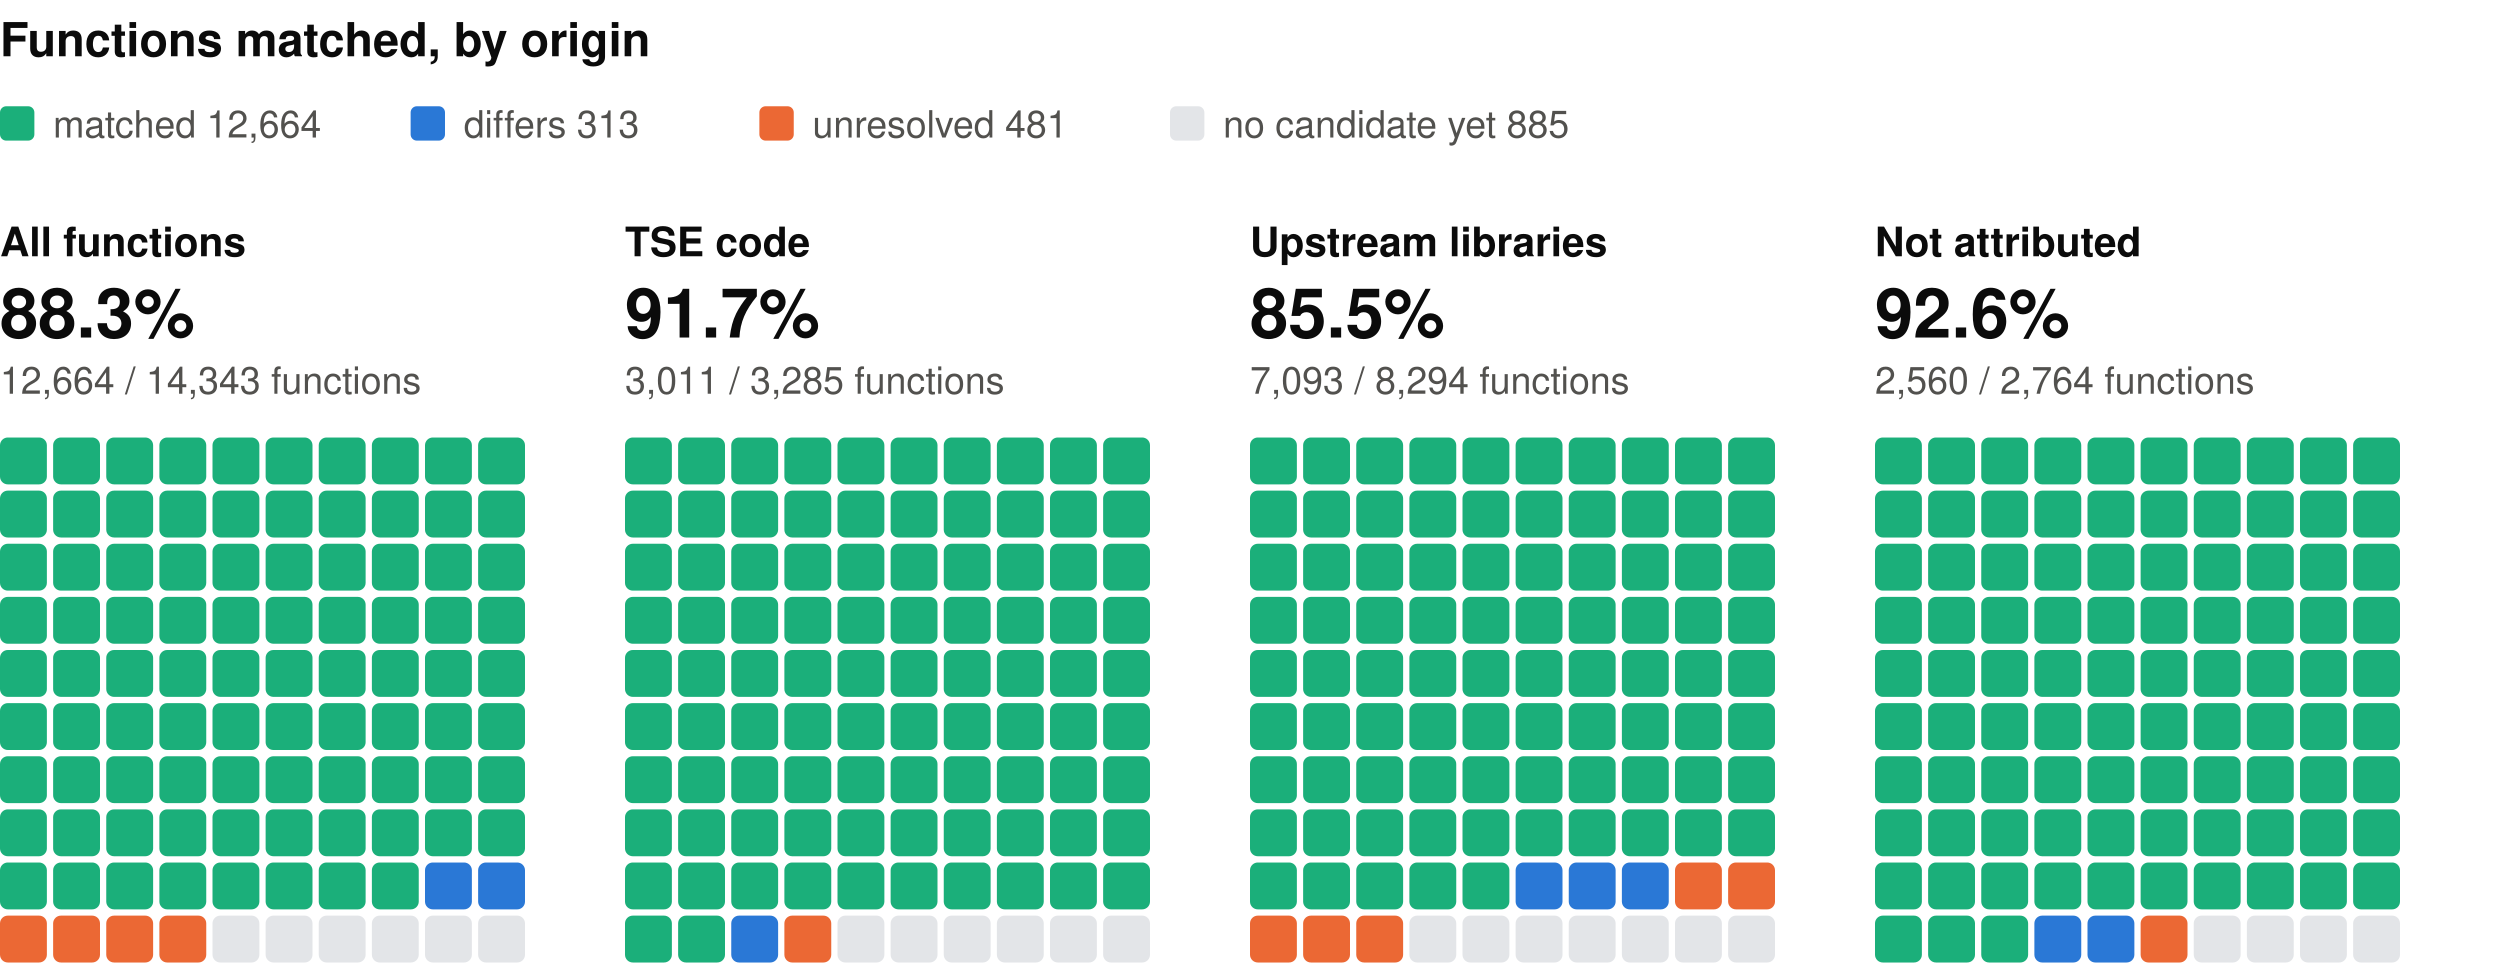
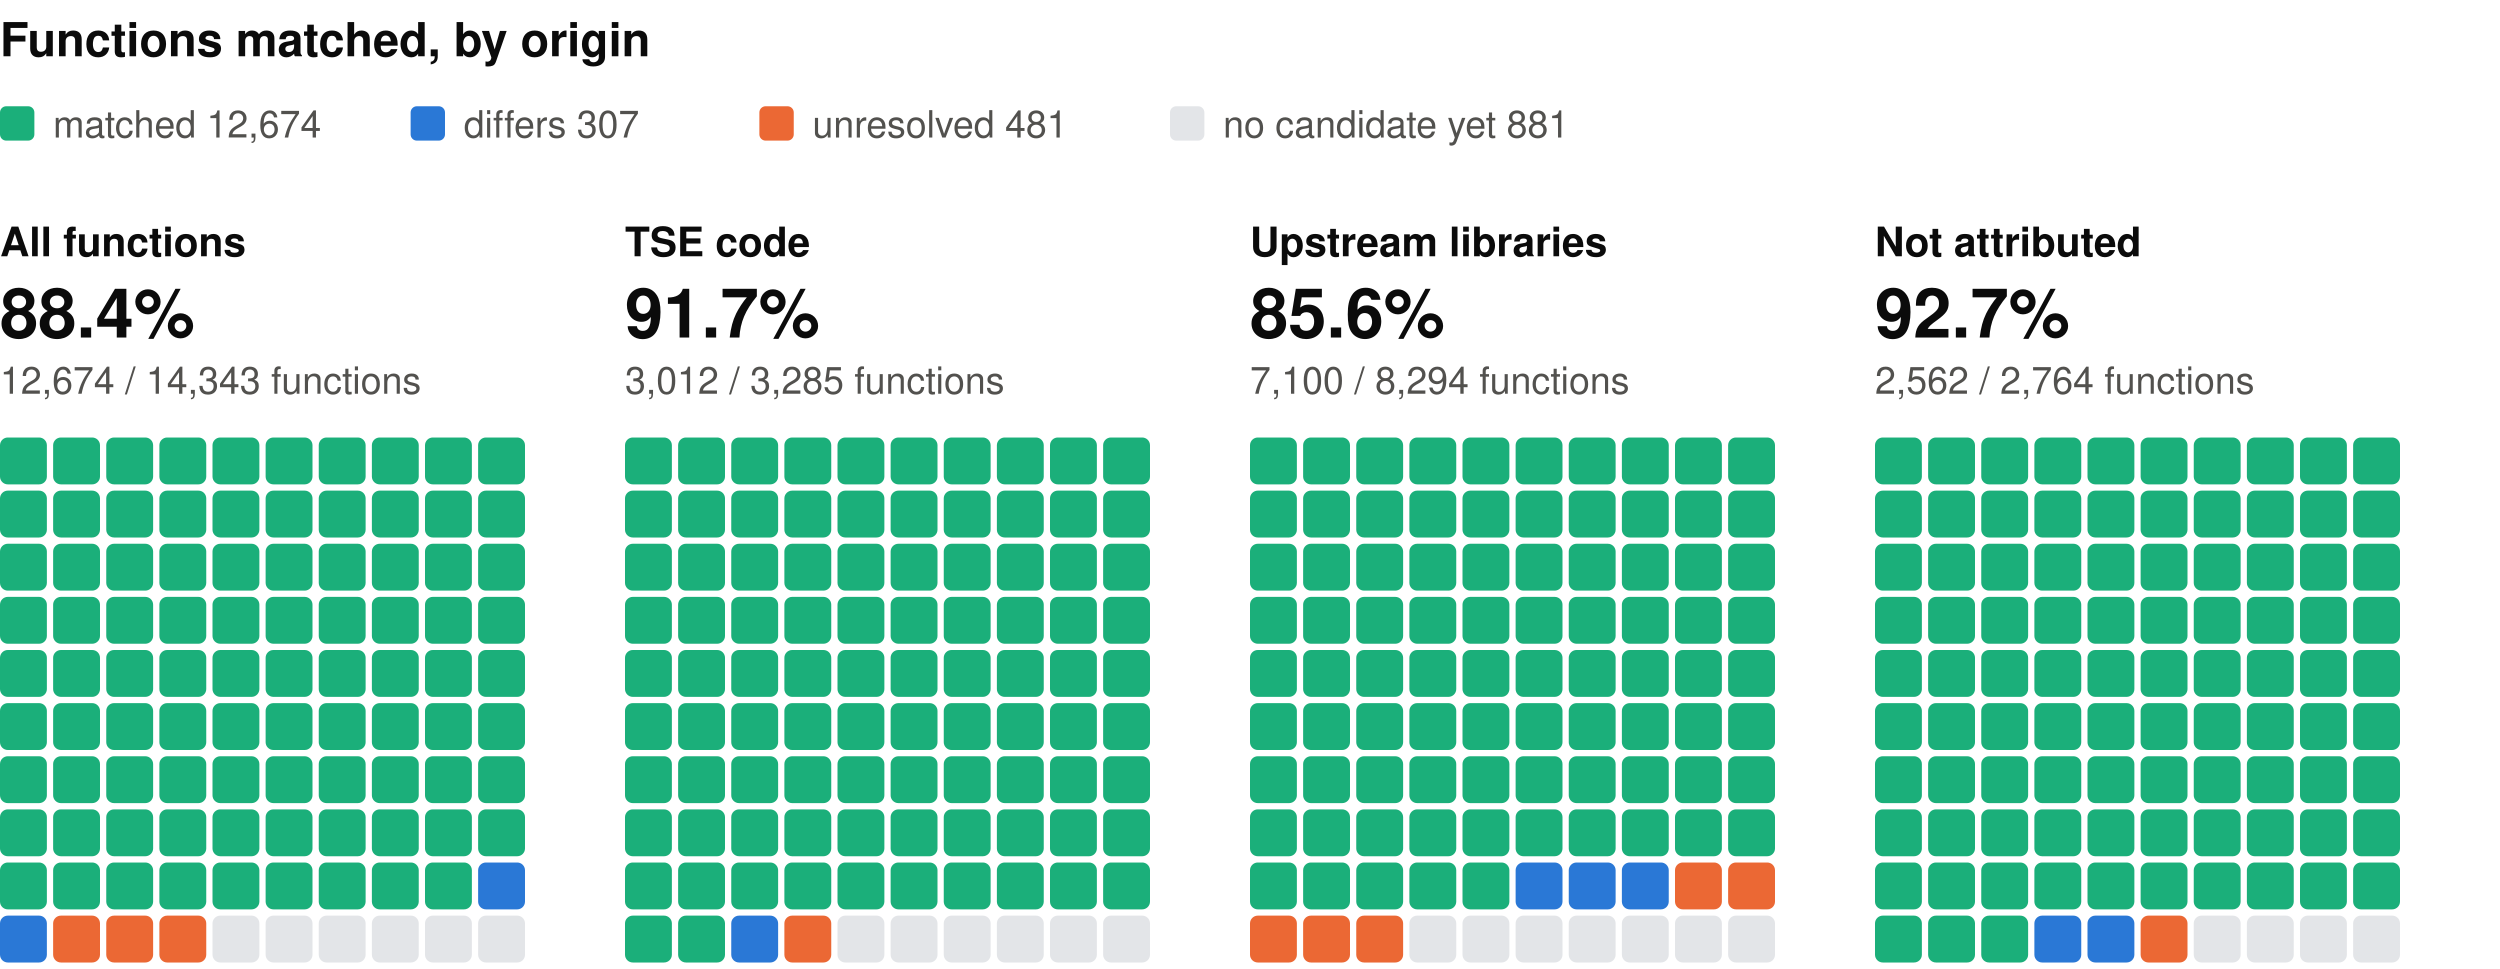
<svg xmlns="http://www.w3.org/2000/svg" width="800" height="310" viewBox="0 0 800 310" role="img" aria-label="Functions matched, by origin: one square per percent, coloured by verdict" font-family="system-ui, -apple-system, 'Segoe UI', Helvetica, Arial, sans-serif">
  <text x="0" y="18" font-size="15" fill="#0b0b0b" font-weight="600">Functions matched, by origin</text>
  <rect x="0" y="34" width="11" height="11" rx="2" fill="#1baf7a" />
-   <text x="17" y="44" font-size="12" fill="#52514e">matched 12,664</text>
+   <text x="17" y="44" font-size="12" fill="#52514e">matched 12,674</text>
  <rect x="131.4" y="34" width="11" height="11" rx="2" fill="#2a78d6" />
-   <text x="148.4" y="44" font-size="12" fill="#52514e">differs 313</text>
+   <text x="148.4" y="44" font-size="12" fill="#52514e">differs 307</text>
  <rect x="243" y="34" width="11" height="11" rx="2" fill="#eb6834" />
  <text x="260" y="44" font-size="12" fill="#52514e">unresolved 481</text>
  <rect x="374.4" y="34" width="11" height="11" rx="2" fill="#e3e5e8" />
-   <text x="391.4" y="44" font-size="12" fill="#52514e">no candidate yet 885</text>
+   <text x="391.4" y="44" font-size="12" fill="#52514e">no candidate yet 881</text>
  <text x="0" y="82" font-size="13" fill="#0b0b0b" font-weight="600">All functions</text>
-   <text x="0" y="108" font-size="22" fill="#0b0b0b" font-weight="600">88.3%</text>
-   <text x="0" y="126" font-size="12" fill="#52514e">12,664 / 14,343 functions</text>
+   <text x="0" y="108" font-size="22" fill="#0b0b0b" font-weight="600">88.4%</text>
+   <text x="0" y="126" font-size="12" fill="#52514e">12,674 / 14,343 functions</text>
  <rect x="0" y="140" width="15" height="15" rx="2.5" fill="#1baf7a" />
  <rect x="17" y="140" width="15" height="15" rx="2.5" fill="#1baf7a" />
  <rect x="34" y="140" width="15" height="15" rx="2.5" fill="#1baf7a" />
  <rect x="51" y="140" width="15" height="15" rx="2.5" fill="#1baf7a" />
  <rect x="68" y="140" width="15" height="15" rx="2.5" fill="#1baf7a" />
  <rect x="85" y="140" width="15" height="15" rx="2.5" fill="#1baf7a" />
  <rect x="102" y="140" width="15" height="15" rx="2.5" fill="#1baf7a" />
  <rect x="119" y="140" width="15" height="15" rx="2.5" fill="#1baf7a" />
  <rect x="136" y="140" width="15" height="15" rx="2.5" fill="#1baf7a" />
  <rect x="153" y="140" width="15" height="15" rx="2.5" fill="#1baf7a" />
  <rect x="0" y="157" width="15" height="15" rx="2.5" fill="#1baf7a" />
  <rect x="17" y="157" width="15" height="15" rx="2.5" fill="#1baf7a" />
  <rect x="34" y="157" width="15" height="15" rx="2.5" fill="#1baf7a" />
  <rect x="51" y="157" width="15" height="15" rx="2.5" fill="#1baf7a" />
  <rect x="68" y="157" width="15" height="15" rx="2.5" fill="#1baf7a" />
  <rect x="85" y="157" width="15" height="15" rx="2.5" fill="#1baf7a" />
  <rect x="102" y="157" width="15" height="15" rx="2.5" fill="#1baf7a" />
  <rect x="119" y="157" width="15" height="15" rx="2.5" fill="#1baf7a" />
  <rect x="136" y="157" width="15" height="15" rx="2.5" fill="#1baf7a" />
  <rect x="153" y="157" width="15" height="15" rx="2.5" fill="#1baf7a" />
  <rect x="0" y="174" width="15" height="15" rx="2.5" fill="#1baf7a" />
  <rect x="17" y="174" width="15" height="15" rx="2.5" fill="#1baf7a" />
  <rect x="34" y="174" width="15" height="15" rx="2.5" fill="#1baf7a" />
  <rect x="51" y="174" width="15" height="15" rx="2.5" fill="#1baf7a" />
  <rect x="68" y="174" width="15" height="15" rx="2.5" fill="#1baf7a" />
  <rect x="85" y="174" width="15" height="15" rx="2.5" fill="#1baf7a" />
  <rect x="102" y="174" width="15" height="15" rx="2.5" fill="#1baf7a" />
  <rect x="119" y="174" width="15" height="15" rx="2.5" fill="#1baf7a" />
  <rect x="136" y="174" width="15" height="15" rx="2.5" fill="#1baf7a" />
  <rect x="153" y="174" width="15" height="15" rx="2.5" fill="#1baf7a" />
  <rect x="0" y="191" width="15" height="15" rx="2.5" fill="#1baf7a" />
  <rect x="17" y="191" width="15" height="15" rx="2.5" fill="#1baf7a" />
  <rect x="34" y="191" width="15" height="15" rx="2.5" fill="#1baf7a" />
  <rect x="51" y="191" width="15" height="15" rx="2.5" fill="#1baf7a" />
  <rect x="68" y="191" width="15" height="15" rx="2.5" fill="#1baf7a" />
  <rect x="85" y="191" width="15" height="15" rx="2.5" fill="#1baf7a" />
  <rect x="102" y="191" width="15" height="15" rx="2.5" fill="#1baf7a" />
  <rect x="119" y="191" width="15" height="15" rx="2.5" fill="#1baf7a" />
  <rect x="136" y="191" width="15" height="15" rx="2.5" fill="#1baf7a" />
  <rect x="153" y="191" width="15" height="15" rx="2.5" fill="#1baf7a" />
  <rect x="0" y="208" width="15" height="15" rx="2.5" fill="#1baf7a" />
  <rect x="17" y="208" width="15" height="15" rx="2.5" fill="#1baf7a" />
  <rect x="34" y="208" width="15" height="15" rx="2.5" fill="#1baf7a" />
  <rect x="51" y="208" width="15" height="15" rx="2.5" fill="#1baf7a" />
  <rect x="68" y="208" width="15" height="15" rx="2.5" fill="#1baf7a" />
  <rect x="85" y="208" width="15" height="15" rx="2.5" fill="#1baf7a" />
  <rect x="102" y="208" width="15" height="15" rx="2.5" fill="#1baf7a" />
  <rect x="119" y="208" width="15" height="15" rx="2.5" fill="#1baf7a" />
  <rect x="136" y="208" width="15" height="15" rx="2.5" fill="#1baf7a" />
  <rect x="153" y="208" width="15" height="15" rx="2.5" fill="#1baf7a" />
  <rect x="0" y="225" width="15" height="15" rx="2.5" fill="#1baf7a" />
  <rect x="17" y="225" width="15" height="15" rx="2.5" fill="#1baf7a" />
  <rect x="34" y="225" width="15" height="15" rx="2.5" fill="#1baf7a" />
  <rect x="51" y="225" width="15" height="15" rx="2.5" fill="#1baf7a" />
  <rect x="68" y="225" width="15" height="15" rx="2.5" fill="#1baf7a" />
  <rect x="85" y="225" width="15" height="15" rx="2.5" fill="#1baf7a" />
  <rect x="102" y="225" width="15" height="15" rx="2.5" fill="#1baf7a" />
  <rect x="119" y="225" width="15" height="15" rx="2.5" fill="#1baf7a" />
  <rect x="136" y="225" width="15" height="15" rx="2.5" fill="#1baf7a" />
  <rect x="153" y="225" width="15" height="15" rx="2.5" fill="#1baf7a" />
  <rect x="0" y="242" width="15" height="15" rx="2.5" fill="#1baf7a" />
  <rect x="17" y="242" width="15" height="15" rx="2.5" fill="#1baf7a" />
  <rect x="34" y="242" width="15" height="15" rx="2.5" fill="#1baf7a" />
  <rect x="51" y="242" width="15" height="15" rx="2.5" fill="#1baf7a" />
  <rect x="68" y="242" width="15" height="15" rx="2.5" fill="#1baf7a" />
  <rect x="85" y="242" width="15" height="15" rx="2.5" fill="#1baf7a" />
  <rect x="102" y="242" width="15" height="15" rx="2.5" fill="#1baf7a" />
  <rect x="119" y="242" width="15" height="15" rx="2.5" fill="#1baf7a" />
  <rect x="136" y="242" width="15" height="15" rx="2.5" fill="#1baf7a" />
  <rect x="153" y="242" width="15" height="15" rx="2.5" fill="#1baf7a" />
  <rect x="0" y="259" width="15" height="15" rx="2.5" fill="#1baf7a" />
  <rect x="17" y="259" width="15" height="15" rx="2.5" fill="#1baf7a" />
  <rect x="34" y="259" width="15" height="15" rx="2.5" fill="#1baf7a" />
  <rect x="51" y="259" width="15" height="15" rx="2.5" fill="#1baf7a" />
  <rect x="68" y="259" width="15" height="15" rx="2.5" fill="#1baf7a" />
  <rect x="85" y="259" width="15" height="15" rx="2.5" fill="#1baf7a" />
  <rect x="102" y="259" width="15" height="15" rx="2.5" fill="#1baf7a" />
  <rect x="119" y="259" width="15" height="15" rx="2.5" fill="#1baf7a" />
  <rect x="136" y="259" width="15" height="15" rx="2.5" fill="#1baf7a" />
  <rect x="153" y="259" width="15" height="15" rx="2.5" fill="#1baf7a" />
  <rect x="0" y="276" width="15" height="15" rx="2.5" fill="#1baf7a" />
  <rect x="17" y="276" width="15" height="15" rx="2.5" fill="#1baf7a" />
  <rect x="34" y="276" width="15" height="15" rx="2.5" fill="#1baf7a" />
  <rect x="51" y="276" width="15" height="15" rx="2.5" fill="#1baf7a" />
  <rect x="68" y="276" width="15" height="15" rx="2.5" fill="#1baf7a" />
  <rect x="85" y="276" width="15" height="15" rx="2.5" fill="#1baf7a" />
  <rect x="102" y="276" width="15" height="15" rx="2.5" fill="#1baf7a" />
  <rect x="119" y="276" width="15" height="15" rx="2.5" fill="#1baf7a" />
-   <rect x="136" y="276" width="15" height="15" rx="2.5" fill="#2a78d6" />
+   <rect x="136" y="276" width="15" height="15" rx="2.5" fill="#1baf7a" />
  <rect x="153" y="276" width="15" height="15" rx="2.5" fill="#2a78d6" />
-   <rect x="0" y="293" width="15" height="15" rx="2.5" fill="#eb6834" />
+   <rect x="0" y="293" width="15" height="15" rx="2.5" fill="#2a78d6" />
  <rect x="17" y="293" width="15" height="15" rx="2.5" fill="#eb6834" />
  <rect x="34" y="293" width="15" height="15" rx="2.5" fill="#eb6834" />
  <rect x="51" y="293" width="15" height="15" rx="2.5" fill="#eb6834" />
  <rect x="68" y="293" width="15" height="15" rx="2.5" fill="#e3e5e8" />
  <rect x="85" y="293" width="15" height="15" rx="2.5" fill="#e3e5e8" />
  <rect x="102" y="293" width="15" height="15" rx="2.5" fill="#e3e5e8" />
  <rect x="119" y="293" width="15" height="15" rx="2.5" fill="#e3e5e8" />
  <rect x="136" y="293" width="15" height="15" rx="2.5" fill="#e3e5e8" />
  <rect x="153" y="293" width="15" height="15" rx="2.5" fill="#e3e5e8" />
  <text x="200" y="82" font-size="13" fill="#0b0b0b" font-weight="600">TSE code</text>
  <text x="200" y="108" font-size="22" fill="#0b0b0b" font-weight="600">91.7%</text>
-   <text x="200" y="126" font-size="12" fill="#52514e">3,011 / 3,285 functions</text>
+   <text x="200" y="126" font-size="12" fill="#52514e">3,012 / 3,285 functions</text>
  <rect x="200" y="140" width="15" height="15" rx="2.5" fill="#1baf7a" />
  <rect x="217" y="140" width="15" height="15" rx="2.5" fill="#1baf7a" />
  <rect x="234" y="140" width="15" height="15" rx="2.5" fill="#1baf7a" />
  <rect x="251" y="140" width="15" height="15" rx="2.5" fill="#1baf7a" />
  <rect x="268" y="140" width="15" height="15" rx="2.5" fill="#1baf7a" />
  <rect x="285" y="140" width="15" height="15" rx="2.5" fill="#1baf7a" />
  <rect x="302" y="140" width="15" height="15" rx="2.5" fill="#1baf7a" />
  <rect x="319" y="140" width="15" height="15" rx="2.5" fill="#1baf7a" />
  <rect x="336" y="140" width="15" height="15" rx="2.5" fill="#1baf7a" />
  <rect x="353" y="140" width="15" height="15" rx="2.5" fill="#1baf7a" />
  <rect x="200" y="157" width="15" height="15" rx="2.5" fill="#1baf7a" />
  <rect x="217" y="157" width="15" height="15" rx="2.5" fill="#1baf7a" />
  <rect x="234" y="157" width="15" height="15" rx="2.5" fill="#1baf7a" />
  <rect x="251" y="157" width="15" height="15" rx="2.5" fill="#1baf7a" />
  <rect x="268" y="157" width="15" height="15" rx="2.5" fill="#1baf7a" />
  <rect x="285" y="157" width="15" height="15" rx="2.5" fill="#1baf7a" />
  <rect x="302" y="157" width="15" height="15" rx="2.5" fill="#1baf7a" />
  <rect x="319" y="157" width="15" height="15" rx="2.5" fill="#1baf7a" />
  <rect x="336" y="157" width="15" height="15" rx="2.5" fill="#1baf7a" />
  <rect x="353" y="157" width="15" height="15" rx="2.5" fill="#1baf7a" />
  <rect x="200" y="174" width="15" height="15" rx="2.5" fill="#1baf7a" />
  <rect x="217" y="174" width="15" height="15" rx="2.5" fill="#1baf7a" />
  <rect x="234" y="174" width="15" height="15" rx="2.5" fill="#1baf7a" />
  <rect x="251" y="174" width="15" height="15" rx="2.5" fill="#1baf7a" />
  <rect x="268" y="174" width="15" height="15" rx="2.5" fill="#1baf7a" />
  <rect x="285" y="174" width="15" height="15" rx="2.5" fill="#1baf7a" />
  <rect x="302" y="174" width="15" height="15" rx="2.5" fill="#1baf7a" />
  <rect x="319" y="174" width="15" height="15" rx="2.5" fill="#1baf7a" />
  <rect x="336" y="174" width="15" height="15" rx="2.5" fill="#1baf7a" />
  <rect x="353" y="174" width="15" height="15" rx="2.5" fill="#1baf7a" />
  <rect x="200" y="191" width="15" height="15" rx="2.5" fill="#1baf7a" />
  <rect x="217" y="191" width="15" height="15" rx="2.5" fill="#1baf7a" />
  <rect x="234" y="191" width="15" height="15" rx="2.5" fill="#1baf7a" />
  <rect x="251" y="191" width="15" height="15" rx="2.5" fill="#1baf7a" />
  <rect x="268" y="191" width="15" height="15" rx="2.5" fill="#1baf7a" />
  <rect x="285" y="191" width="15" height="15" rx="2.5" fill="#1baf7a" />
  <rect x="302" y="191" width="15" height="15" rx="2.5" fill="#1baf7a" />
  <rect x="319" y="191" width="15" height="15" rx="2.5" fill="#1baf7a" />
  <rect x="336" y="191" width="15" height="15" rx="2.5" fill="#1baf7a" />
  <rect x="353" y="191" width="15" height="15" rx="2.5" fill="#1baf7a" />
  <rect x="200" y="208" width="15" height="15" rx="2.5" fill="#1baf7a" />
  <rect x="217" y="208" width="15" height="15" rx="2.5" fill="#1baf7a" />
  <rect x="234" y="208" width="15" height="15" rx="2.5" fill="#1baf7a" />
  <rect x="251" y="208" width="15" height="15" rx="2.5" fill="#1baf7a" />
  <rect x="268" y="208" width="15" height="15" rx="2.5" fill="#1baf7a" />
  <rect x="285" y="208" width="15" height="15" rx="2.5" fill="#1baf7a" />
  <rect x="302" y="208" width="15" height="15" rx="2.5" fill="#1baf7a" />
  <rect x="319" y="208" width="15" height="15" rx="2.5" fill="#1baf7a" />
  <rect x="336" y="208" width="15" height="15" rx="2.5" fill="#1baf7a" />
  <rect x="353" y="208" width="15" height="15" rx="2.5" fill="#1baf7a" />
  <rect x="200" y="225" width="15" height="15" rx="2.5" fill="#1baf7a" />
  <rect x="217" y="225" width="15" height="15" rx="2.5" fill="#1baf7a" />
  <rect x="234" y="225" width="15" height="15" rx="2.5" fill="#1baf7a" />
  <rect x="251" y="225" width="15" height="15" rx="2.5" fill="#1baf7a" />
  <rect x="268" y="225" width="15" height="15" rx="2.5" fill="#1baf7a" />
  <rect x="285" y="225" width="15" height="15" rx="2.5" fill="#1baf7a" />
  <rect x="302" y="225" width="15" height="15" rx="2.5" fill="#1baf7a" />
  <rect x="319" y="225" width="15" height="15" rx="2.5" fill="#1baf7a" />
  <rect x="336" y="225" width="15" height="15" rx="2.5" fill="#1baf7a" />
  <rect x="353" y="225" width="15" height="15" rx="2.5" fill="#1baf7a" />
  <rect x="200" y="242" width="15" height="15" rx="2.5" fill="#1baf7a" />
  <rect x="217" y="242" width="15" height="15" rx="2.5" fill="#1baf7a" />
  <rect x="234" y="242" width="15" height="15" rx="2.5" fill="#1baf7a" />
  <rect x="251" y="242" width="15" height="15" rx="2.5" fill="#1baf7a" />
  <rect x="268" y="242" width="15" height="15" rx="2.5" fill="#1baf7a" />
  <rect x="285" y="242" width="15" height="15" rx="2.5" fill="#1baf7a" />
  <rect x="302" y="242" width="15" height="15" rx="2.5" fill="#1baf7a" />
  <rect x="319" y="242" width="15" height="15" rx="2.5" fill="#1baf7a" />
  <rect x="336" y="242" width="15" height="15" rx="2.5" fill="#1baf7a" />
  <rect x="353" y="242" width="15" height="15" rx="2.5" fill="#1baf7a" />
  <rect x="200" y="259" width="15" height="15" rx="2.5" fill="#1baf7a" />
  <rect x="217" y="259" width="15" height="15" rx="2.5" fill="#1baf7a" />
  <rect x="234" y="259" width="15" height="15" rx="2.5" fill="#1baf7a" />
  <rect x="251" y="259" width="15" height="15" rx="2.5" fill="#1baf7a" />
  <rect x="268" y="259" width="15" height="15" rx="2.5" fill="#1baf7a" />
  <rect x="285" y="259" width="15" height="15" rx="2.5" fill="#1baf7a" />
  <rect x="302" y="259" width="15" height="15" rx="2.5" fill="#1baf7a" />
  <rect x="319" y="259" width="15" height="15" rx="2.5" fill="#1baf7a" />
  <rect x="336" y="259" width="15" height="15" rx="2.5" fill="#1baf7a" />
  <rect x="353" y="259" width="15" height="15" rx="2.5" fill="#1baf7a" />
  <rect x="200" y="276" width="15" height="15" rx="2.5" fill="#1baf7a" />
  <rect x="217" y="276" width="15" height="15" rx="2.5" fill="#1baf7a" />
  <rect x="234" y="276" width="15" height="15" rx="2.5" fill="#1baf7a" />
  <rect x="251" y="276" width="15" height="15" rx="2.5" fill="#1baf7a" />
  <rect x="268" y="276" width="15" height="15" rx="2.5" fill="#1baf7a" />
  <rect x="285" y="276" width="15" height="15" rx="2.5" fill="#1baf7a" />
  <rect x="302" y="276" width="15" height="15" rx="2.5" fill="#1baf7a" />
  <rect x="319" y="276" width="15" height="15" rx="2.5" fill="#1baf7a" />
  <rect x="336" y="276" width="15" height="15" rx="2.5" fill="#1baf7a" />
  <rect x="353" y="276" width="15" height="15" rx="2.5" fill="#1baf7a" />
  <rect x="200" y="293" width="15" height="15" rx="2.5" fill="#1baf7a" />
  <rect x="217" y="293" width="15" height="15" rx="2.5" fill="#1baf7a" />
  <rect x="234" y="293" width="15" height="15" rx="2.5" fill="#2a78d6" />
  <rect x="251" y="293" width="15" height="15" rx="2.5" fill="#eb6834" />
  <rect x="268" y="293" width="15" height="15" rx="2.5" fill="#e3e5e8" />
  <rect x="285" y="293" width="15" height="15" rx="2.5" fill="#e3e5e8" />
  <rect x="302" y="293" width="15" height="15" rx="2.5" fill="#e3e5e8" />
  <rect x="319" y="293" width="15" height="15" rx="2.5" fill="#e3e5e8" />
  <rect x="336" y="293" width="15" height="15" rx="2.5" fill="#e3e5e8" />
  <rect x="353" y="293" width="15" height="15" rx="2.5" fill="#e3e5e8" />
  <text x="400" y="82" font-size="13" fill="#0b0b0b" font-weight="600">Upstream libraries</text>
-   <text x="400" y="108" font-size="22" fill="#0b0b0b" font-weight="600">85.5%</text>
-   <text x="400" y="126" font-size="12" fill="#52514e">7,093 / 8,294 functions</text>
+   <text x="400" y="108" font-size="22" fill="#0b0b0b" font-weight="600">85.6%</text>
+   <text x="400" y="126" font-size="12" fill="#52514e">7,100 / 8,294 functions</text>
  <rect x="400" y="140" width="15" height="15" rx="2.5" fill="#1baf7a" />
  <rect x="417" y="140" width="15" height="15" rx="2.5" fill="#1baf7a" />
  <rect x="434" y="140" width="15" height="15" rx="2.5" fill="#1baf7a" />
  <rect x="451" y="140" width="15" height="15" rx="2.5" fill="#1baf7a" />
  <rect x="468" y="140" width="15" height="15" rx="2.5" fill="#1baf7a" />
  <rect x="485" y="140" width="15" height="15" rx="2.5" fill="#1baf7a" />
  <rect x="502" y="140" width="15" height="15" rx="2.5" fill="#1baf7a" />
  <rect x="519" y="140" width="15" height="15" rx="2.5" fill="#1baf7a" />
  <rect x="536" y="140" width="15" height="15" rx="2.5" fill="#1baf7a" />
  <rect x="553" y="140" width="15" height="15" rx="2.5" fill="#1baf7a" />
  <rect x="400" y="157" width="15" height="15" rx="2.5" fill="#1baf7a" />
  <rect x="417" y="157" width="15" height="15" rx="2.5" fill="#1baf7a" />
  <rect x="434" y="157" width="15" height="15" rx="2.5" fill="#1baf7a" />
  <rect x="451" y="157" width="15" height="15" rx="2.5" fill="#1baf7a" />
  <rect x="468" y="157" width="15" height="15" rx="2.5" fill="#1baf7a" />
  <rect x="485" y="157" width="15" height="15" rx="2.5" fill="#1baf7a" />
  <rect x="502" y="157" width="15" height="15" rx="2.5" fill="#1baf7a" />
  <rect x="519" y="157" width="15" height="15" rx="2.5" fill="#1baf7a" />
  <rect x="536" y="157" width="15" height="15" rx="2.5" fill="#1baf7a" />
  <rect x="553" y="157" width="15" height="15" rx="2.5" fill="#1baf7a" />
  <rect x="400" y="174" width="15" height="15" rx="2.5" fill="#1baf7a" />
  <rect x="417" y="174" width="15" height="15" rx="2.5" fill="#1baf7a" />
  <rect x="434" y="174" width="15" height="15" rx="2.5" fill="#1baf7a" />
  <rect x="451" y="174" width="15" height="15" rx="2.5" fill="#1baf7a" />
  <rect x="468" y="174" width="15" height="15" rx="2.5" fill="#1baf7a" />
  <rect x="485" y="174" width="15" height="15" rx="2.5" fill="#1baf7a" />
  <rect x="502" y="174" width="15" height="15" rx="2.5" fill="#1baf7a" />
  <rect x="519" y="174" width="15" height="15" rx="2.5" fill="#1baf7a" />
  <rect x="536" y="174" width="15" height="15" rx="2.5" fill="#1baf7a" />
  <rect x="553" y="174" width="15" height="15" rx="2.5" fill="#1baf7a" />
  <rect x="400" y="191" width="15" height="15" rx="2.5" fill="#1baf7a" />
  <rect x="417" y="191" width="15" height="15" rx="2.5" fill="#1baf7a" />
  <rect x="434" y="191" width="15" height="15" rx="2.5" fill="#1baf7a" />
  <rect x="451" y="191" width="15" height="15" rx="2.5" fill="#1baf7a" />
  <rect x="468" y="191" width="15" height="15" rx="2.5" fill="#1baf7a" />
  <rect x="485" y="191" width="15" height="15" rx="2.5" fill="#1baf7a" />
  <rect x="502" y="191" width="15" height="15" rx="2.5" fill="#1baf7a" />
  <rect x="519" y="191" width="15" height="15" rx="2.5" fill="#1baf7a" />
  <rect x="536" y="191" width="15" height="15" rx="2.5" fill="#1baf7a" />
  <rect x="553" y="191" width="15" height="15" rx="2.5" fill="#1baf7a" />
  <rect x="400" y="208" width="15" height="15" rx="2.5" fill="#1baf7a" />
  <rect x="417" y="208" width="15" height="15" rx="2.5" fill="#1baf7a" />
  <rect x="434" y="208" width="15" height="15" rx="2.5" fill="#1baf7a" />
  <rect x="451" y="208" width="15" height="15" rx="2.5" fill="#1baf7a" />
  <rect x="468" y="208" width="15" height="15" rx="2.5" fill="#1baf7a" />
  <rect x="485" y="208" width="15" height="15" rx="2.5" fill="#1baf7a" />
  <rect x="502" y="208" width="15" height="15" rx="2.5" fill="#1baf7a" />
  <rect x="519" y="208" width="15" height="15" rx="2.5" fill="#1baf7a" />
  <rect x="536" y="208" width="15" height="15" rx="2.5" fill="#1baf7a" />
  <rect x="553" y="208" width="15" height="15" rx="2.5" fill="#1baf7a" />
  <rect x="400" y="225" width="15" height="15" rx="2.5" fill="#1baf7a" />
  <rect x="417" y="225" width="15" height="15" rx="2.5" fill="#1baf7a" />
  <rect x="434" y="225" width="15" height="15" rx="2.5" fill="#1baf7a" />
  <rect x="451" y="225" width="15" height="15" rx="2.5" fill="#1baf7a" />
  <rect x="468" y="225" width="15" height="15" rx="2.5" fill="#1baf7a" />
  <rect x="485" y="225" width="15" height="15" rx="2.5" fill="#1baf7a" />
  <rect x="502" y="225" width="15" height="15" rx="2.5" fill="#1baf7a" />
  <rect x="519" y="225" width="15" height="15" rx="2.5" fill="#1baf7a" />
  <rect x="536" y="225" width="15" height="15" rx="2.5" fill="#1baf7a" />
  <rect x="553" y="225" width="15" height="15" rx="2.5" fill="#1baf7a" />
  <rect x="400" y="242" width="15" height="15" rx="2.5" fill="#1baf7a" />
  <rect x="417" y="242" width="15" height="15" rx="2.5" fill="#1baf7a" />
  <rect x="434" y="242" width="15" height="15" rx="2.5" fill="#1baf7a" />
  <rect x="451" y="242" width="15" height="15" rx="2.5" fill="#1baf7a" />
  <rect x="468" y="242" width="15" height="15" rx="2.5" fill="#1baf7a" />
  <rect x="485" y="242" width="15" height="15" rx="2.5" fill="#1baf7a" />
  <rect x="502" y="242" width="15" height="15" rx="2.5" fill="#1baf7a" />
  <rect x="519" y="242" width="15" height="15" rx="2.5" fill="#1baf7a" />
  <rect x="536" y="242" width="15" height="15" rx="2.5" fill="#1baf7a" />
  <rect x="553" y="242" width="15" height="15" rx="2.5" fill="#1baf7a" />
  <rect x="400" y="259" width="15" height="15" rx="2.5" fill="#1baf7a" />
  <rect x="417" y="259" width="15" height="15" rx="2.5" fill="#1baf7a" />
  <rect x="434" y="259" width="15" height="15" rx="2.5" fill="#1baf7a" />
  <rect x="451" y="259" width="15" height="15" rx="2.5" fill="#1baf7a" />
  <rect x="468" y="259" width="15" height="15" rx="2.5" fill="#1baf7a" />
  <rect x="485" y="259" width="15" height="15" rx="2.5" fill="#1baf7a" />
  <rect x="502" y="259" width="15" height="15" rx="2.5" fill="#1baf7a" />
  <rect x="519" y="259" width="15" height="15" rx="2.5" fill="#1baf7a" />
  <rect x="536" y="259" width="15" height="15" rx="2.5" fill="#1baf7a" />
  <rect x="553" y="259" width="15" height="15" rx="2.5" fill="#1baf7a" />
  <rect x="400" y="276" width="15" height="15" rx="2.5" fill="#1baf7a" />
  <rect x="417" y="276" width="15" height="15" rx="2.5" fill="#1baf7a" />
  <rect x="434" y="276" width="15" height="15" rx="2.5" fill="#1baf7a" />
  <rect x="451" y="276" width="15" height="15" rx="2.5" fill="#1baf7a" />
  <rect x="468" y="276" width="15" height="15" rx="2.5" fill="#1baf7a" />
  <rect x="485" y="276" width="15" height="15" rx="2.5" fill="#2a78d6" />
  <rect x="502" y="276" width="15" height="15" rx="2.5" fill="#2a78d6" />
  <rect x="519" y="276" width="15" height="15" rx="2.5" fill="#2a78d6" />
  <rect x="536" y="276" width="15" height="15" rx="2.5" fill="#eb6834" />
  <rect x="553" y="276" width="15" height="15" rx="2.5" fill="#eb6834" />
  <rect x="400" y="293" width="15" height="15" rx="2.5" fill="#eb6834" />
  <rect x="417" y="293" width="15" height="15" rx="2.5" fill="#eb6834" />
  <rect x="434" y="293" width="15" height="15" rx="2.5" fill="#eb6834" />
  <rect x="451" y="293" width="15" height="15" rx="2.5" fill="#e3e5e8" />
  <rect x="468" y="293" width="15" height="15" rx="2.5" fill="#e3e5e8" />
  <rect x="485" y="293" width="15" height="15" rx="2.5" fill="#e3e5e8" />
  <rect x="502" y="293" width="15" height="15" rx="2.5" fill="#e3e5e8" />
  <rect x="519" y="293" width="15" height="15" rx="2.5" fill="#e3e5e8" />
  <rect x="536" y="293" width="15" height="15" rx="2.5" fill="#e3e5e8" />
  <rect x="553" y="293" width="15" height="15" rx="2.5" fill="#e3e5e8" />
  <text x="600" y="82" font-size="13" fill="#0b0b0b" font-weight="600">Not attributed</text>
-   <text x="600" y="108" font-size="22" fill="#0b0b0b" font-weight="600">92.6%</text>
-   <text x="600" y="126" font-size="12" fill="#52514e">2,560 / 2,764 functions</text>
+   <text x="600" y="108" font-size="22" fill="#0b0b0b" font-weight="600">92.7%</text>
+   <text x="600" y="126" font-size="12" fill="#52514e">2,562 / 2,764 functions</text>
  <rect x="600" y="140" width="15" height="15" rx="2.5" fill="#1baf7a" />
  <rect x="617" y="140" width="15" height="15" rx="2.5" fill="#1baf7a" />
  <rect x="634" y="140" width="15" height="15" rx="2.5" fill="#1baf7a" />
  <rect x="651" y="140" width="15" height="15" rx="2.5" fill="#1baf7a" />
  <rect x="668" y="140" width="15" height="15" rx="2.5" fill="#1baf7a" />
  <rect x="685" y="140" width="15" height="15" rx="2.5" fill="#1baf7a" />
  <rect x="702" y="140" width="15" height="15" rx="2.5" fill="#1baf7a" />
  <rect x="719" y="140" width="15" height="15" rx="2.5" fill="#1baf7a" />
  <rect x="736" y="140" width="15" height="15" rx="2.5" fill="#1baf7a" />
  <rect x="753" y="140" width="15" height="15" rx="2.5" fill="#1baf7a" />
  <rect x="600" y="157" width="15" height="15" rx="2.5" fill="#1baf7a" />
  <rect x="617" y="157" width="15" height="15" rx="2.5" fill="#1baf7a" />
  <rect x="634" y="157" width="15" height="15" rx="2.5" fill="#1baf7a" />
  <rect x="651" y="157" width="15" height="15" rx="2.5" fill="#1baf7a" />
  <rect x="668" y="157" width="15" height="15" rx="2.5" fill="#1baf7a" />
  <rect x="685" y="157" width="15" height="15" rx="2.5" fill="#1baf7a" />
  <rect x="702" y="157" width="15" height="15" rx="2.5" fill="#1baf7a" />
  <rect x="719" y="157" width="15" height="15" rx="2.5" fill="#1baf7a" />
  <rect x="736" y="157" width="15" height="15" rx="2.5" fill="#1baf7a" />
  <rect x="753" y="157" width="15" height="15" rx="2.5" fill="#1baf7a" />
  <rect x="600" y="174" width="15" height="15" rx="2.5" fill="#1baf7a" />
  <rect x="617" y="174" width="15" height="15" rx="2.5" fill="#1baf7a" />
  <rect x="634" y="174" width="15" height="15" rx="2.5" fill="#1baf7a" />
  <rect x="651" y="174" width="15" height="15" rx="2.5" fill="#1baf7a" />
  <rect x="668" y="174" width="15" height="15" rx="2.5" fill="#1baf7a" />
  <rect x="685" y="174" width="15" height="15" rx="2.5" fill="#1baf7a" />
  <rect x="702" y="174" width="15" height="15" rx="2.5" fill="#1baf7a" />
  <rect x="719" y="174" width="15" height="15" rx="2.5" fill="#1baf7a" />
  <rect x="736" y="174" width="15" height="15" rx="2.5" fill="#1baf7a" />
  <rect x="753" y="174" width="15" height="15" rx="2.5" fill="#1baf7a" />
  <rect x="600" y="191" width="15" height="15" rx="2.5" fill="#1baf7a" />
  <rect x="617" y="191" width="15" height="15" rx="2.5" fill="#1baf7a" />
  <rect x="634" y="191" width="15" height="15" rx="2.5" fill="#1baf7a" />
  <rect x="651" y="191" width="15" height="15" rx="2.5" fill="#1baf7a" />
  <rect x="668" y="191" width="15" height="15" rx="2.5" fill="#1baf7a" />
  <rect x="685" y="191" width="15" height="15" rx="2.5" fill="#1baf7a" />
  <rect x="702" y="191" width="15" height="15" rx="2.5" fill="#1baf7a" />
  <rect x="719" y="191" width="15" height="15" rx="2.5" fill="#1baf7a" />
  <rect x="736" y="191" width="15" height="15" rx="2.5" fill="#1baf7a" />
  <rect x="753" y="191" width="15" height="15" rx="2.5" fill="#1baf7a" />
  <rect x="600" y="208" width="15" height="15" rx="2.5" fill="#1baf7a" />
  <rect x="617" y="208" width="15" height="15" rx="2.5" fill="#1baf7a" />
  <rect x="634" y="208" width="15" height="15" rx="2.5" fill="#1baf7a" />
  <rect x="651" y="208" width="15" height="15" rx="2.5" fill="#1baf7a" />
  <rect x="668" y="208" width="15" height="15" rx="2.5" fill="#1baf7a" />
  <rect x="685" y="208" width="15" height="15" rx="2.5" fill="#1baf7a" />
  <rect x="702" y="208" width="15" height="15" rx="2.5" fill="#1baf7a" />
  <rect x="719" y="208" width="15" height="15" rx="2.5" fill="#1baf7a" />
  <rect x="736" y="208" width="15" height="15" rx="2.5" fill="#1baf7a" />
  <rect x="753" y="208" width="15" height="15" rx="2.5" fill="#1baf7a" />
  <rect x="600" y="225" width="15" height="15" rx="2.5" fill="#1baf7a" />
  <rect x="617" y="225" width="15" height="15" rx="2.5" fill="#1baf7a" />
  <rect x="634" y="225" width="15" height="15" rx="2.5" fill="#1baf7a" />
  <rect x="651" y="225" width="15" height="15" rx="2.5" fill="#1baf7a" />
  <rect x="668" y="225" width="15" height="15" rx="2.5" fill="#1baf7a" />
  <rect x="685" y="225" width="15" height="15" rx="2.5" fill="#1baf7a" />
  <rect x="702" y="225" width="15" height="15" rx="2.5" fill="#1baf7a" />
  <rect x="719" y="225" width="15" height="15" rx="2.5" fill="#1baf7a" />
  <rect x="736" y="225" width="15" height="15" rx="2.5" fill="#1baf7a" />
  <rect x="753" y="225" width="15" height="15" rx="2.5" fill="#1baf7a" />
  <rect x="600" y="242" width="15" height="15" rx="2.5" fill="#1baf7a" />
  <rect x="617" y="242" width="15" height="15" rx="2.5" fill="#1baf7a" />
  <rect x="634" y="242" width="15" height="15" rx="2.5" fill="#1baf7a" />
  <rect x="651" y="242" width="15" height="15" rx="2.5" fill="#1baf7a" />
  <rect x="668" y="242" width="15" height="15" rx="2.5" fill="#1baf7a" />
  <rect x="685" y="242" width="15" height="15" rx="2.5" fill="#1baf7a" />
  <rect x="702" y="242" width="15" height="15" rx="2.5" fill="#1baf7a" />
  <rect x="719" y="242" width="15" height="15" rx="2.5" fill="#1baf7a" />
  <rect x="736" y="242" width="15" height="15" rx="2.5" fill="#1baf7a" />
  <rect x="753" y="242" width="15" height="15" rx="2.5" fill="#1baf7a" />
  <rect x="600" y="259" width="15" height="15" rx="2.5" fill="#1baf7a" />
  <rect x="617" y="259" width="15" height="15" rx="2.5" fill="#1baf7a" />
  <rect x="634" y="259" width="15" height="15" rx="2.5" fill="#1baf7a" />
  <rect x="651" y="259" width="15" height="15" rx="2.5" fill="#1baf7a" />
  <rect x="668" y="259" width="15" height="15" rx="2.5" fill="#1baf7a" />
  <rect x="685" y="259" width="15" height="15" rx="2.5" fill="#1baf7a" />
  <rect x="702" y="259" width="15" height="15" rx="2.5" fill="#1baf7a" />
  <rect x="719" y="259" width="15" height="15" rx="2.5" fill="#1baf7a" />
  <rect x="736" y="259" width="15" height="15" rx="2.5" fill="#1baf7a" />
  <rect x="753" y="259" width="15" height="15" rx="2.5" fill="#1baf7a" />
  <rect x="600" y="276" width="15" height="15" rx="2.5" fill="#1baf7a" />
  <rect x="617" y="276" width="15" height="15" rx="2.5" fill="#1baf7a" />
  <rect x="634" y="276" width="15" height="15" rx="2.5" fill="#1baf7a" />
  <rect x="651" y="276" width="15" height="15" rx="2.5" fill="#1baf7a" />
  <rect x="668" y="276" width="15" height="15" rx="2.5" fill="#1baf7a" />
  <rect x="685" y="276" width="15" height="15" rx="2.5" fill="#1baf7a" />
  <rect x="702" y="276" width="15" height="15" rx="2.5" fill="#1baf7a" />
  <rect x="719" y="276" width="15" height="15" rx="2.5" fill="#1baf7a" />
  <rect x="736" y="276" width="15" height="15" rx="2.5" fill="#1baf7a" />
  <rect x="753" y="276" width="15" height="15" rx="2.5" fill="#1baf7a" />
  <rect x="600" y="293" width="15" height="15" rx="2.5" fill="#1baf7a" />
  <rect x="617" y="293" width="15" height="15" rx="2.5" fill="#1baf7a" />
  <rect x="634" y="293" width="15" height="15" rx="2.5" fill="#1baf7a" />
  <rect x="651" y="293" width="15" height="15" rx="2.5" fill="#2a78d6" />
  <rect x="668" y="293" width="15" height="15" rx="2.5" fill="#2a78d6" />
  <rect x="685" y="293" width="15" height="15" rx="2.5" fill="#eb6834" />
  <rect x="702" y="293" width="15" height="15" rx="2.5" fill="#e3e5e8" />
  <rect x="719" y="293" width="15" height="15" rx="2.5" fill="#e3e5e8" />
  <rect x="736" y="293" width="15" height="15" rx="2.5" fill="#e3e5e8" />
  <rect x="753" y="293" width="15" height="15" rx="2.5" fill="#e3e5e8" />
</svg>
